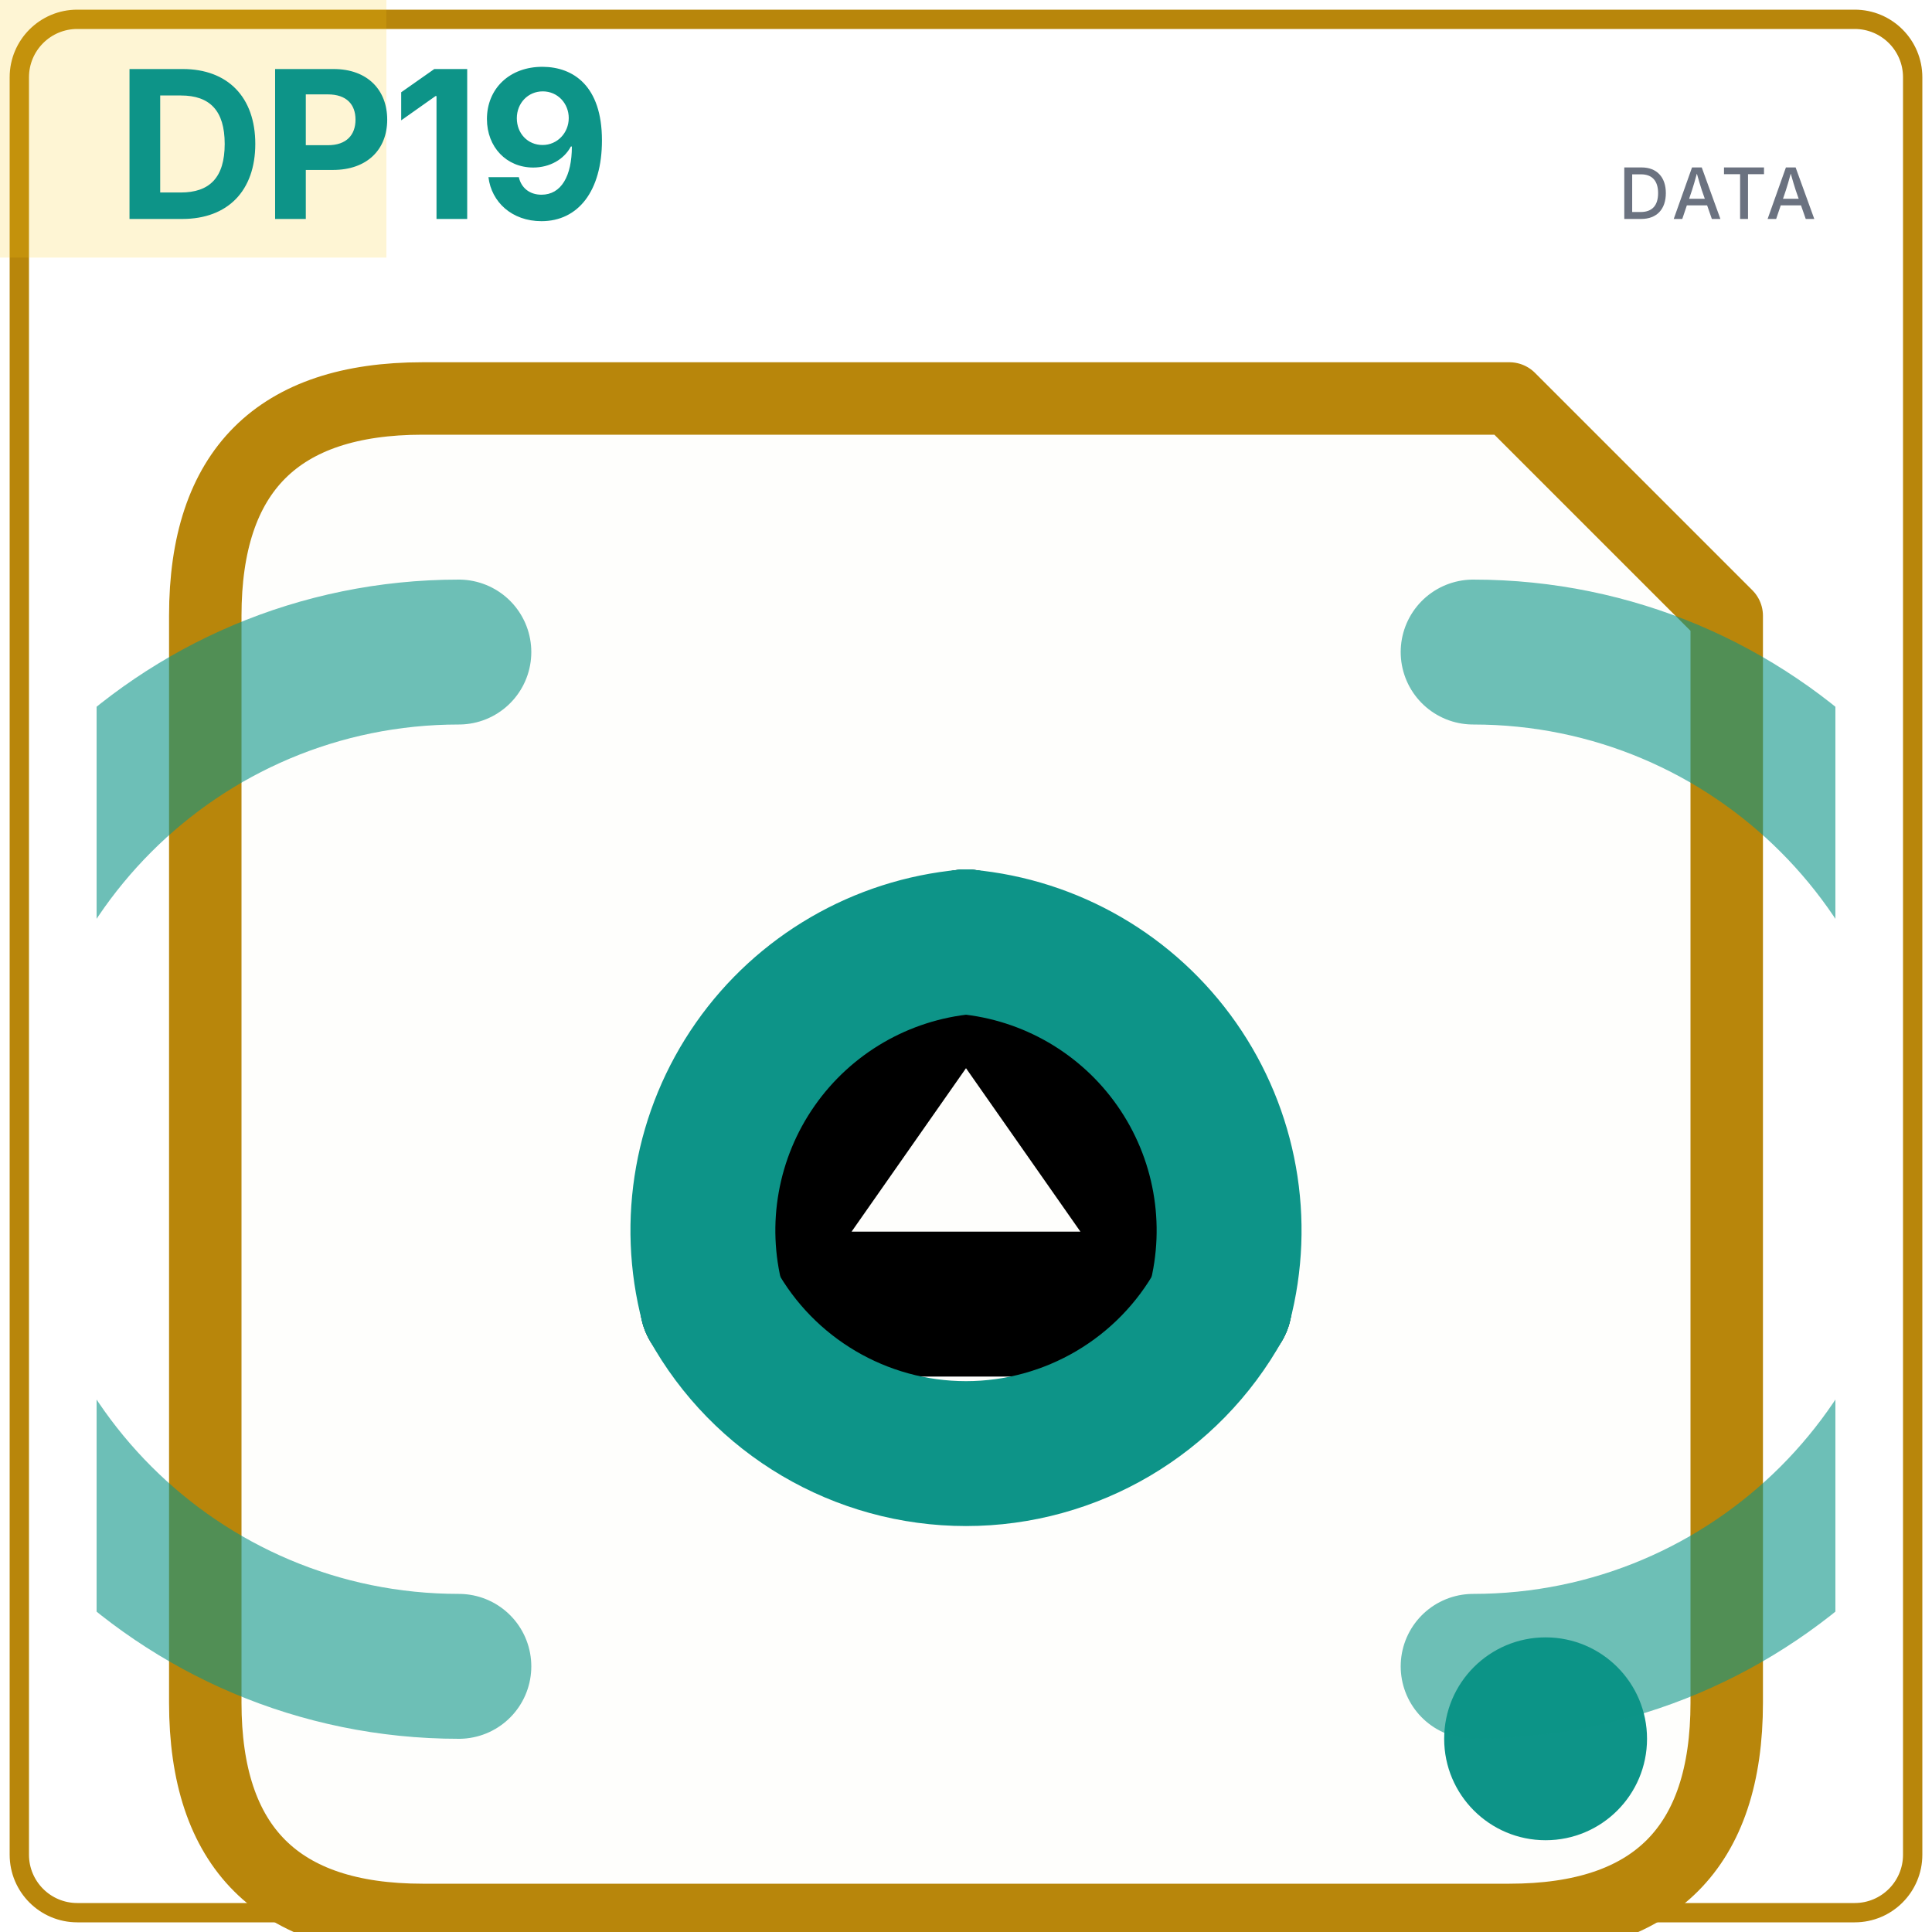
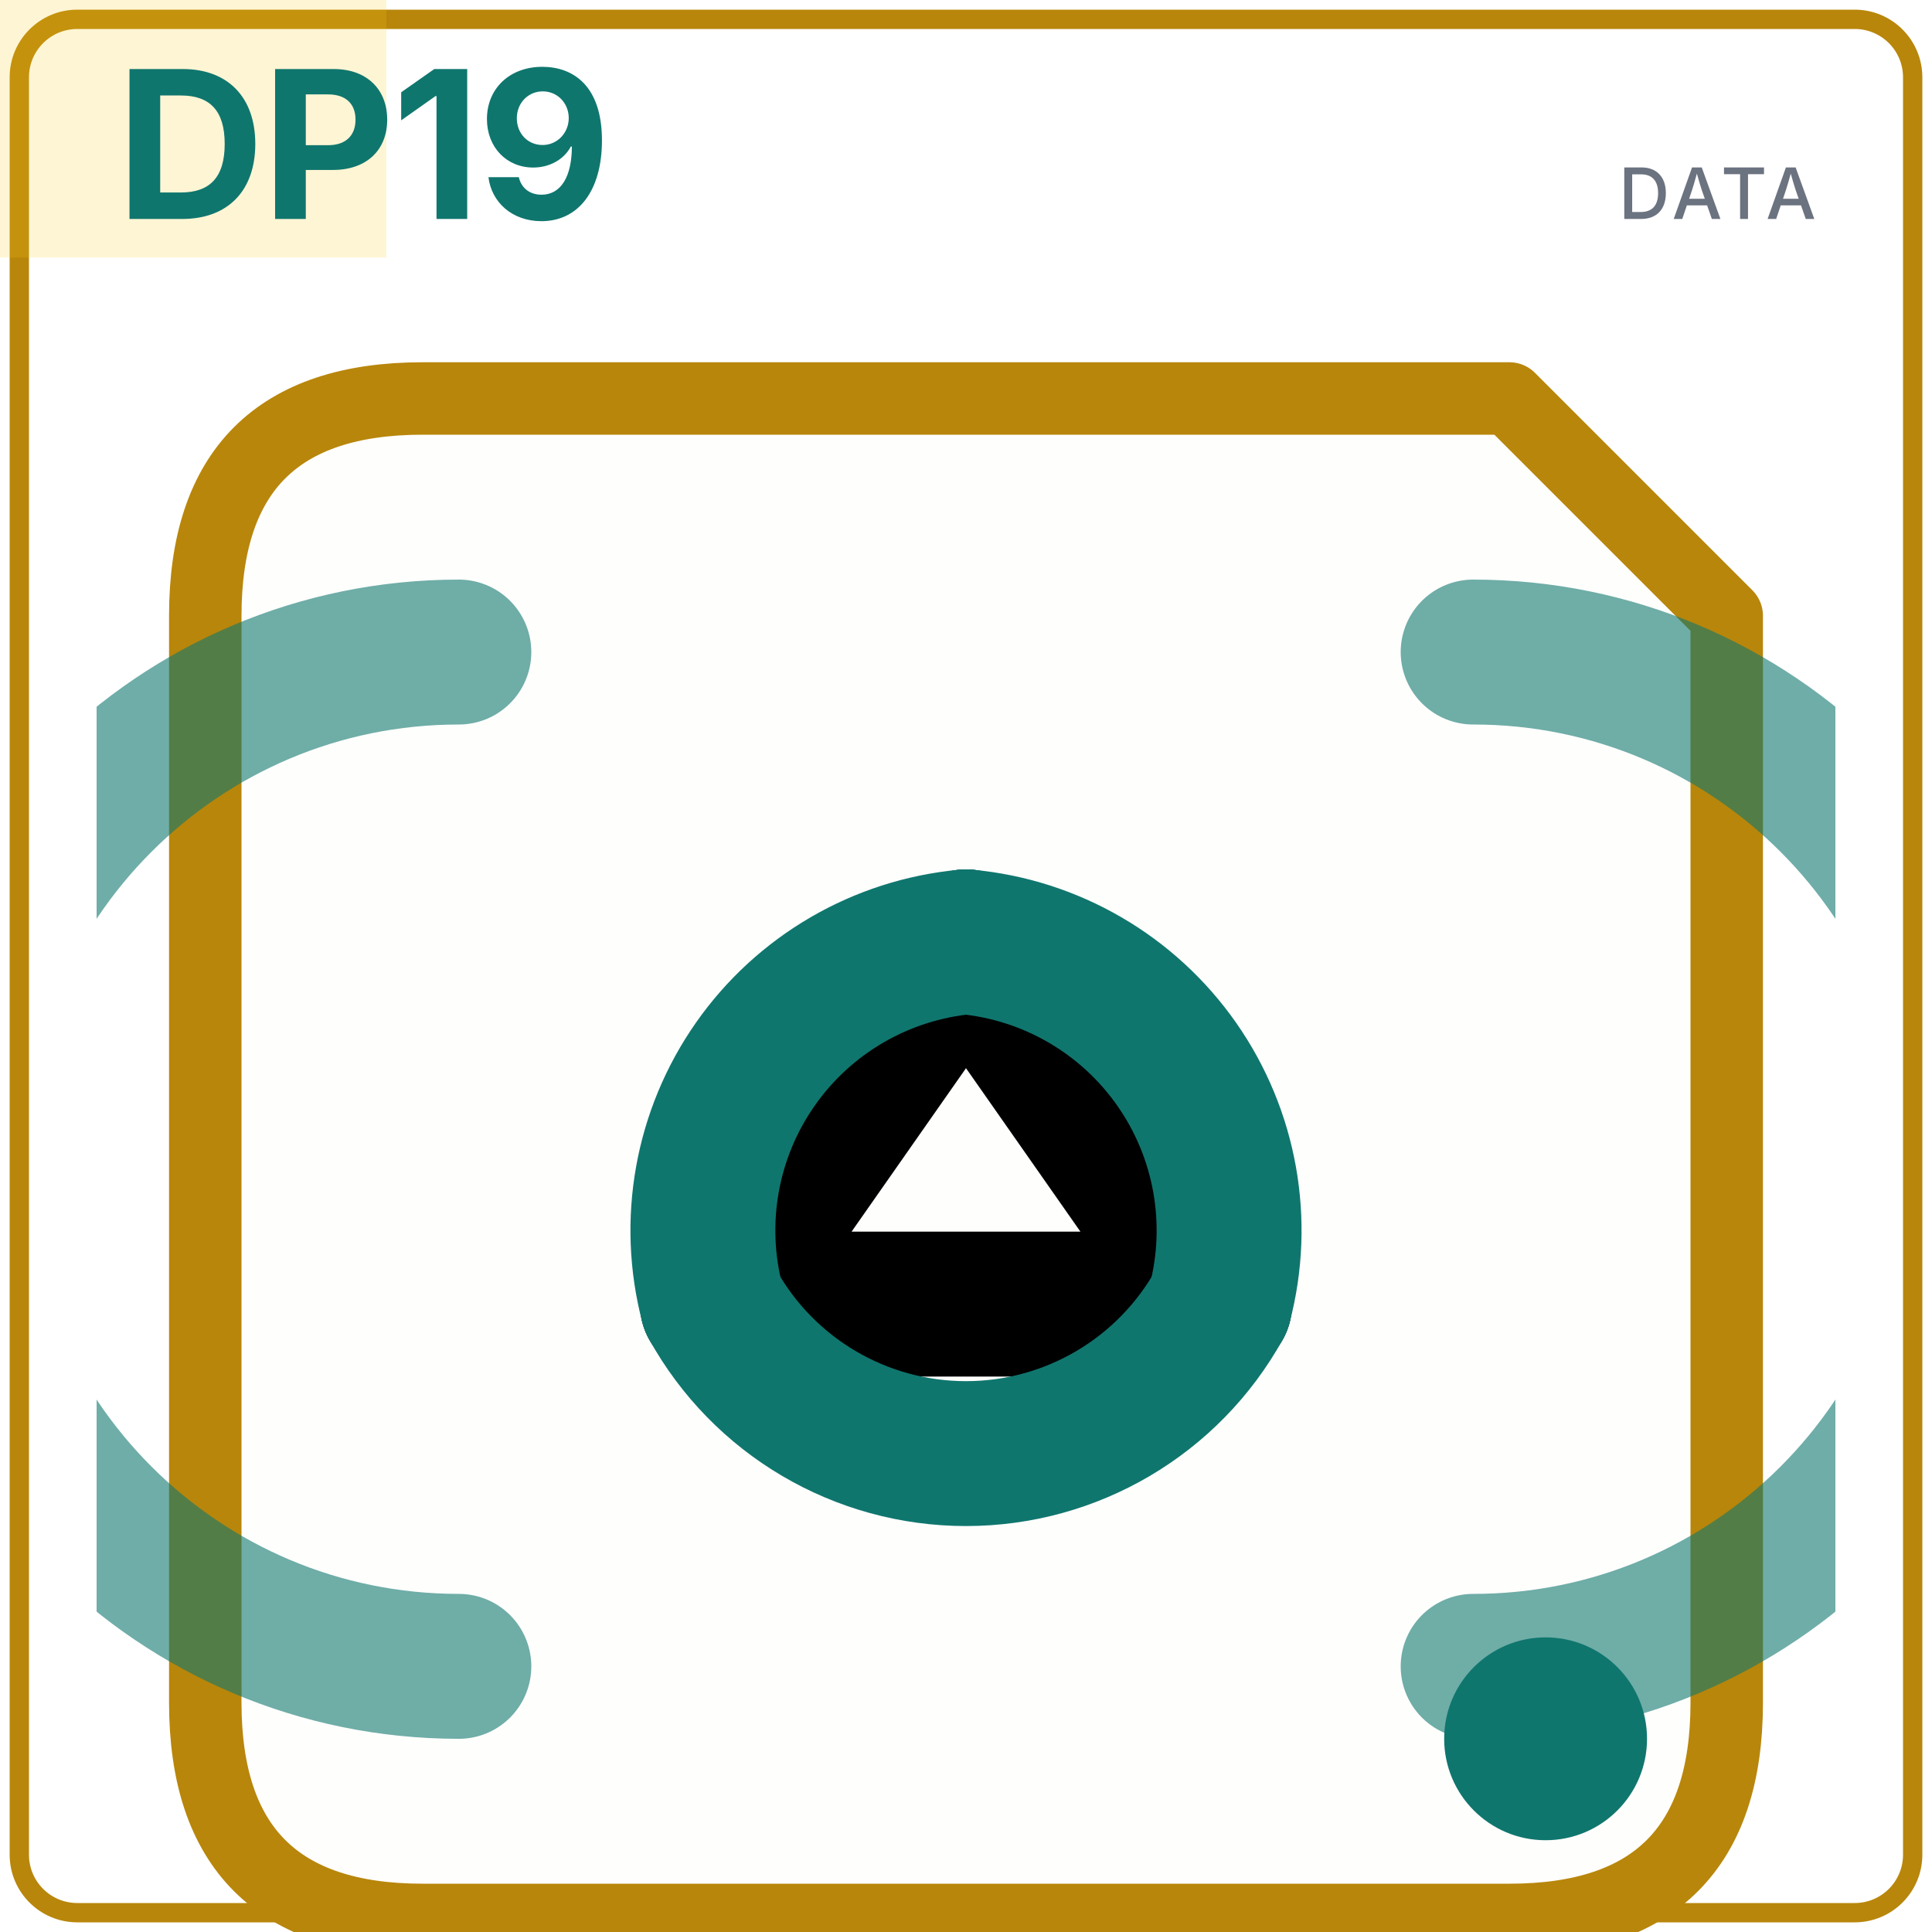
<svg xmlns="http://www.w3.org/2000/svg" viewBox="0 0 600 600" width="600" height="600" role="img" aria-labelledby="t">
  <rect width="600" height="600" fill="#ffffff" />
  <rect x="6" y="6" width="588" height="588" rx="18" fill="none" stroke="#b8860b" stroke-width="6" />
  <rect x="0" y="0" width="120" height="80" fill="#facc15" fill-opacity="0.18" />
-   <text x="36" y="68" font-family="Inter, &quot;SF Pro Text&quot;, &quot;Segoe UI&quot;, system-ui, sans-serif" font-size="64" font-weight="700" fill="#0d9488" letter-spacing="-1">DP19</text>
+   <text x="36" y="68" font-family="Inter, &quot;SF Pro Text&quot;, &quot;Segoe UI&quot;, system-ui, sans-serif" font-size="64" font-weight="700" fill="#0f766e" letter-spacing="-1">DP19</text>
  <text x="564" y="68" font-family="Inter, &quot;SF Pro Text&quot;, &quot;Segoe UI&quot;, system-ui, sans-serif" font-size="22" font-weight="500" fill="#6b7280" text-anchor="end" letter-spacing="1.5">DATA</text>
  <svg x="30" y="90" width="540" height="540" viewBox="0 0 24 24" fill="none" stroke="#1f2937" stroke-width="2" stroke-linecap="round" stroke-linejoin="round">
    <path d="M 4.5 1.5 L 19.5 1.5 L 22.5 4.5 L 22.5 19.5 Q 22.5 22.5 19.5 22.5 L 4.5 22.5 Q 1.5 22.5 1.5 19.5 L 1.5 4.5 Q 1.5 1.5 4.5 1.5 Z" fill="#f5e9c8" fill-opacity="0.06" stroke="#b8860b" stroke-width="1" />
-     <circle cx="20" cy="20" r="1.4" fill="#0d9488" stroke="none" />
+     <circle cx="20" cy="20" r="1.4" fill="#0f766e" stroke="none" />
    <path d="M12 9 L15.5 14 L8.5 14 Z" stroke="currentColor" fill="none" />
-     <path d="M12 9 A4 4 0 0 1 15.5 14" stroke="#0d9488" fill="none" />
-     <path d="M15.5 14 A4 4 0 0 1 8.5 14" stroke="#0d9488" fill="none" />
-     <path d="M8.5 14 A4 4 0 0 1 12 9" stroke="#0d9488" fill="none" />
-     <path d="M19 5 A3 3 0 0 1 19 19" stroke="#0d9488" fill="none" stroke-opacity="0.6" />
-     <path d="M5 5 A3 3 0 0 0 5 19" stroke="#0d9488" fill="none" stroke-opacity="0.6" />
+     <path d="M12 9 A4 4 0 0 1 15.5 14" stroke="#0f766e" fill="none" />
+     <path d="M15.5 14 A4 4 0 0 1 8.5 14" stroke="#0f766e" fill="none" />
+     <path d="M8.5 14 A4 4 0 0 1 12 9" stroke="#0f766e" fill="none" />
+     <path d="M19 5 A3 3 0 0 1 19 19" stroke="#0f766e" fill="none" stroke-opacity="0.6" />
+     <path d="M5 5 A3 3 0 0 0 5 19" stroke="#0f766e" fill="none" stroke-opacity="0.6" />
  </svg>
</svg>
